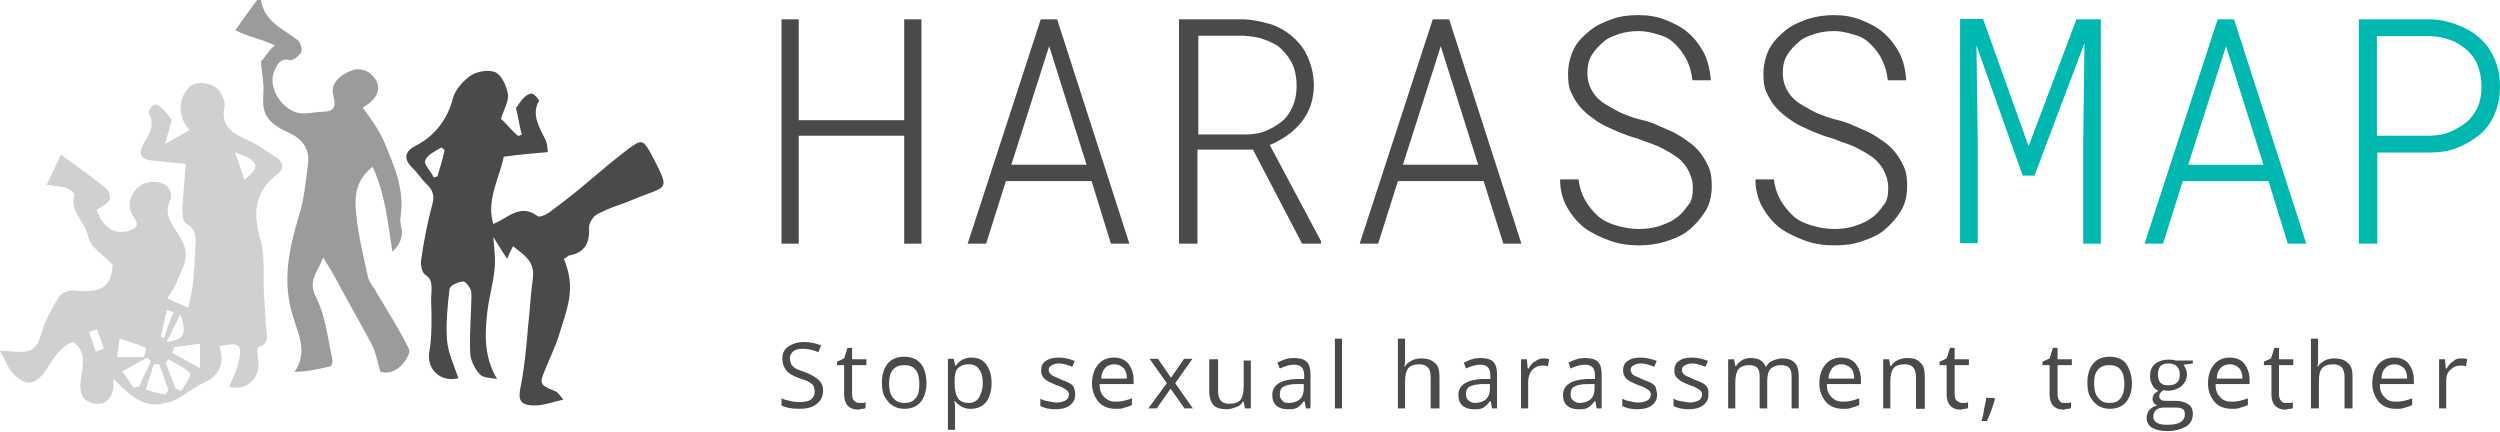
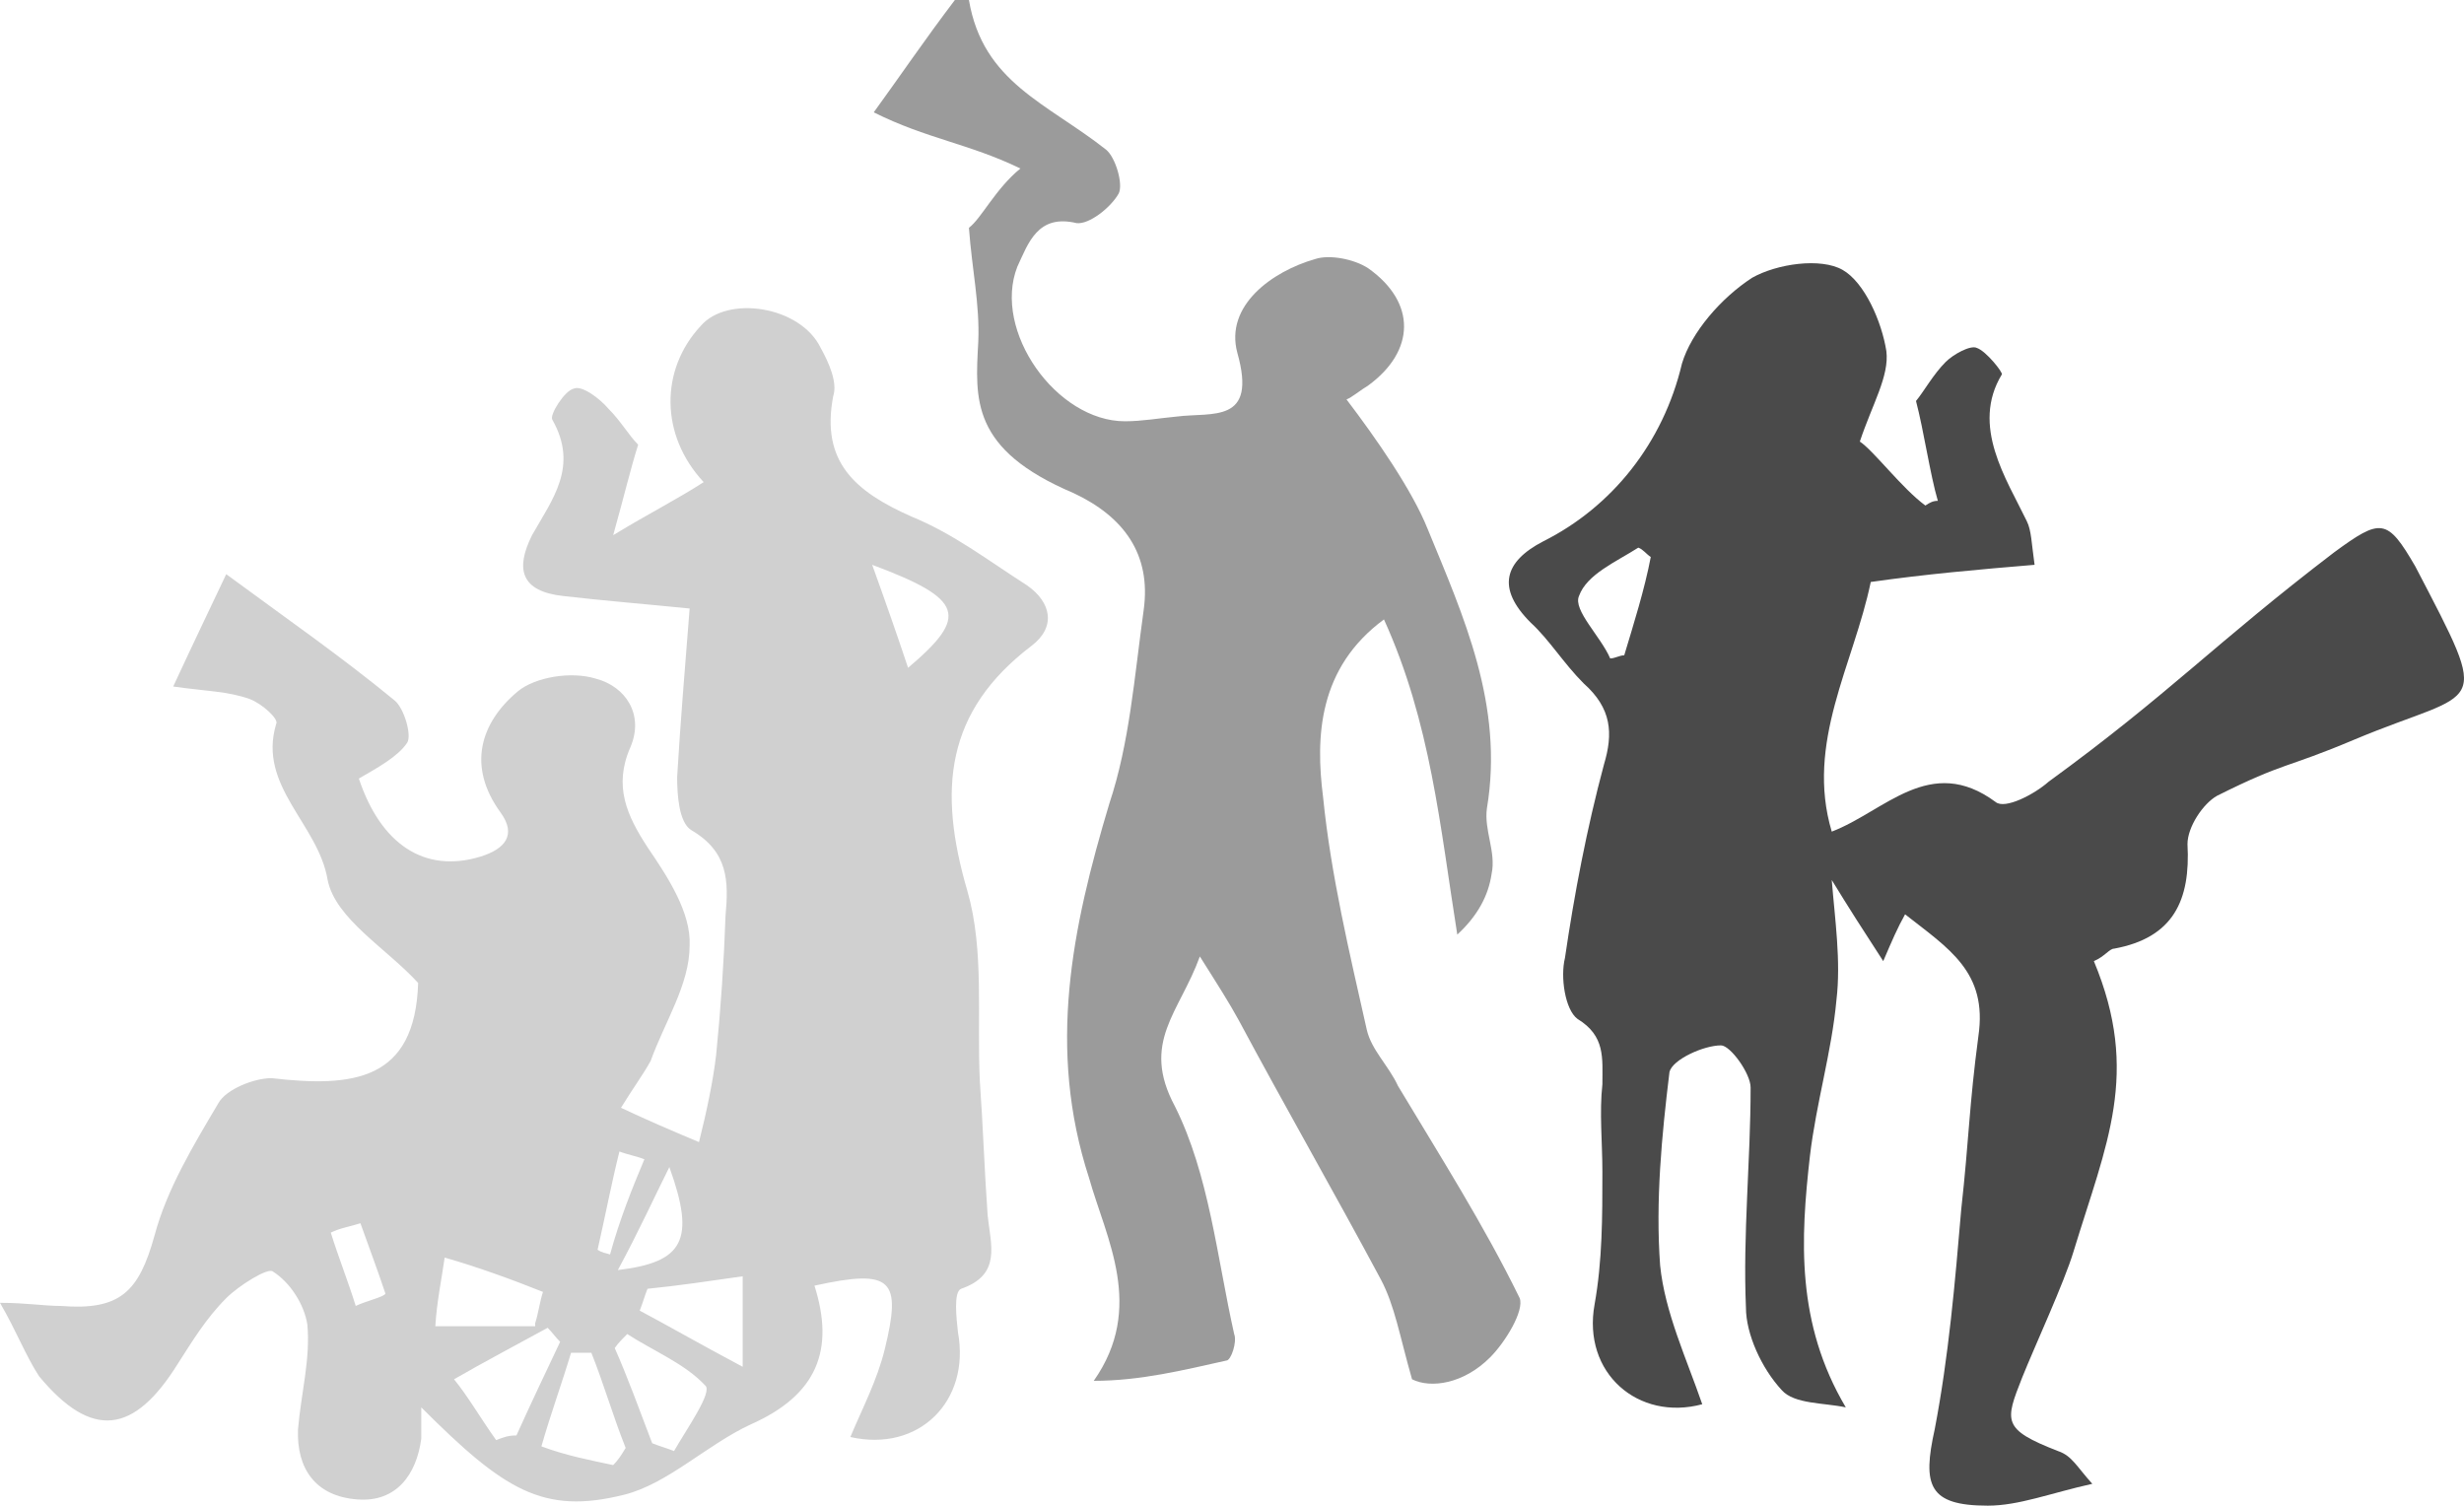
- <svg xmlns="http://www.w3.org/2000/svg" viewBox="0 0 595 102.6" width="595" height="102.6">
-   <path d="M219.3 58h-4.1V32.3h-25.1V58H186V4.6h4.1v24h25.1v-24h4.1V58zm40.5-14.9h-20.4L234.7 58h-4.4l17.4-53.4h3.9L268.8 58h-4.4l-4.6-14.9zm-19.1-3.9h17.9L249.7 11l-9 28.2zm57.5-3.6H285V58h-4.4V4.6h15c2.3 0 4.5.5 6.6 1.1 2 .6 3.9 1.7 5.5 3.1 1.6 1.4 2.8 3 3.6 4.9.8 1.9 1.4 4.1 1.4 6.6 0 1.7-.3 3.4-.8 4.9-.5 1.4-1.3 2.8-2.2 3.9-.9 1.1-2 2.2-3.3 3.1-1.3.9-2.7 1.7-4.2 2.3l12.2 22.9v.6h-4.5l-11.7-22.4zM285.1 32h11.6c1.7 0 3.3-.3 4.7-.9 1.4-.6 2.7-1.4 3.8-2.3 1.1-.9 1.9-2.2 2.5-3.6.6-1.4.9-3 .9-4.7 0-1.9-.3-3.6-.9-5-.6-1.4-1.6-2.7-2.7-3.8-1.1-1.1-2.5-1.7-4.1-2.3-1.6-.6-3.3-.8-5-.9h-10.7v23.7h-.1zm68 11.1h-20.4L328 58h-4.4L341 4.6h3.9L362.1 58h-4.3l-4.7-14.9zm-19.2-3.9h17.9L342.9 11l-9 28.2zm69 5.7c0-1.3-.2-2.3-.6-3.3-.4-1-.9-1.9-1.6-2.7-.6-.8-1.4-1.4-2.3-2-.9-.6-1.9-1.1-2.8-1.6-.9-.5-2-.9-3.1-1.3-1.1-.3-2-.8-3-1.1-1.3-.3-2.5-.8-3.8-1.3-1.3-.5-2.5-1.1-3.8-1.7-1.3-.6-2.3-1.4-3.4-2.2-1.1-.8-2-1.7-2.8-2.7-.8-1-1.4-2.2-1.9-3.3-.5-1.1-.6-2.7-.6-4.1 0-2.2.5-4.2 1.4-6 .9-1.8 2.3-3.1 3.9-4.4 1.6-1.3 3.4-2 5.3-2.7 1.9-.7 4.1-.9 6.1-.9 2.3 0 4.4.3 6.4 1.1s3.9 1.7 5.5 3.1c1.6 1.4 2.8 3 3.8 4.9.9 1.9 1.4 4.1 1.6 6.4h-4.4c-.2-1.7-.6-3.3-1.3-4.7-.7-1.4-1.6-2.7-2.7-3.8-1.1-1.1-2.3-1.9-3.9-2.3-1.6-.5-3.1-.9-4.9-.9-1.6 0-3 .2-4.4.6-1.4.5-2.8.9-3.9 1.9-1.1.9-2 1.9-2.8 3.1-.8 1.3-1.1 2.7-1.1 4.4 0 1.7.5 3.3 1.3 4.5.8 1.3 1.9 2.3 3.3 3.1 1.4.8 2.7 1.6 4.2 2.2 1.5.6 3 1.1 4.4 1.4 1.3.3 2.7.8 3.9 1.4 1.3.6 2.7 1.1 3.8 1.7 1.1.6 2.3 1.4 3.4 2.2 1.1.8 2 1.7 2.8 2.8.8 1.1 1.4 2.2 1.9 3.4.5 1.3.6 2.7.6 4.2 0 2.3-.5 4.4-1.6 6.1-1.1 1.7-2.3 3.1-3.9 4.4-1.6 1.3-3.4 2-5.5 2.7-2 .6-4.1.9-6.3.9-2.3 0-4.7-.3-6.9-1.1s-4.2-1.7-6-3c-1.7-1.3-3.1-3-4.2-4.9-1.1-1.9-1.7-4.2-1.7-6.7h4.4c.2 1.9.8 3.6 1.6 5s1.9 2.7 3.1 3.8c1.3 1.1 2.7 1.7 4.4 2.2 1.7.5 3.4.8 5.3.8 1.6 0 3.1-.2 4.5-.6 1.4-.5 2.8-.9 4.1-1.9 1.3-.8 2.2-1.9 3-3.1.9-.9 1.2-2.3 1.2-4zm46.5 0c0-1.3-.2-2.3-.6-3.3-.4-1-.9-1.9-1.6-2.7-.6-.8-1.4-1.4-2.3-2-.9-.6-1.9-1.1-2.8-1.6-.9-.5-2-.9-3.1-1.3-1.1-.3-2-.8-3-1.1-1.3-.3-2.5-.8-3.8-1.3-1.3-.5-2.5-1.1-3.8-1.7-1.3-.6-2.3-1.4-3.4-2.2-1.1-.8-2-1.7-2.8-2.7-.8-1-1.4-2.2-1.9-3.3-.5-1.1-.6-2.7-.6-4.1 0-2.2.5-4.2 1.4-6 .9-1.7 2.3-3.1 3.9-4.4 1.6-1.3 3.4-2 5.3-2.7 1.9-.6 4.1-.9 6.1-.9 2.3 0 4.4.3 6.4 1.1s3.9 1.7 5.5 3.1c1.6 1.4 2.8 3 3.8 4.9 1 1.9 1.4 4.1 1.6 6.4h-4.4c-.2-1.7-.6-3.3-1.3-4.7-.6-1.4-1.6-2.7-2.7-3.8-1.1-1.1-2.3-1.9-3.9-2.3-1.6-.5-3.1-.9-4.9-.9-1.6 0-3 .2-4.4.6-1.4.5-2.8.9-3.9 1.9-1.1.9-2 1.9-2.8 3.1-.8 1.3-1.1 2.7-1.1 4.4 0 1.7.5 3.3 1.3 4.5.8 1.3 1.9 2.3 3.3 3.1 1.4.8 2.7 1.6 4.2 2.2 1.5.6 3 1.1 4.4 1.4 1.3.3 2.7.8 3.9 1.4 1.3.6 2.7 1.1 3.8 1.7 1.1.6 2.3 1.4 3.4 2.2 1.1.8 2 1.7 2.8 2.8.8 1.1 1.4 2.2 1.9 3.4.5 1.3.6 2.7.6 4.2 0 2.3-.5 4.4-1.6 6.1-1.1 1.7-2.3 3.1-3.9 4.4-1.6 1.3-3.4 2-5.5 2.7-2.1.7-4.1.9-6.3.9-2.3 0-4.7-.3-6.9-1.1s-4.2-1.7-6-3c-1.7-1.3-3.1-3-4.2-4.9-1.1-1.9-1.7-4.2-1.7-6.7h4.4c.2 1.9.8 3.6 1.6 5s1.9 2.7 3.1 3.8c1.3 1.1 2.7 1.7 4.4 2.2 1.7.5 3.4.8 5.3.8 1.6 0 3.1-.2 4.5-.6 1.4-.5 2.8-.9 4.1-1.9 1.3-.8 2.2-1.9 3-3.1.9-.9 1.2-2.3 1.2-4z" fill="#4a4a4a" />
-   <path d="M472 4.6l10.8 30.2 11.4-30.2h5.8V58h-4.2V34.3l.3-24-11.9 31.5h-2.8l-11-31 .3 23.3v23.8h-4.2V4.5h5.5zm67.9 38.5h-20.4L514.8 58h-4.4l17.4-53.4h3.9L548.9 58h-4.4l-4.6-14.9zm-19.1-3.9h17.9L529.8 11l-9 28.2zm45-3.3V58h-4.4V4.6h16.8c2.3 0 4.5.5 6.6 1.3 2 .8 3.8 1.7 5.3 3.1 1.6 1.4 2.7 3 3.6 5 .9 2 1.3 4.1 1.3 6.6s-.5 4.7-1.3 6.6c-.8 1.9-2 3.6-3.6 4.9-1.6 1.3-3.3 2.3-5.3 3.1-2 .8-4.2 1.1-6.6 1.1h-12.4v-.4zm0-3.6h12.4c1.7 0 3.4-.3 4.9-.9 1.4-.6 2.8-1.4 3.9-2.3 1.1-.9 2-2.2 2.7-3.6.6-1.4.9-3.1.9-4.9 0-1.7-.3-3.4-.9-5-.6-1.6-1.6-2.8-2.7-3.8-1.1-.9-2.5-1.9-3.9-2.3-1.4-.5-3.1-.9-5-.9h-12.4v23.8h.1z" fill="#00b8b0" />
+ <svg xmlns="http://www.w3.org/2000/svg" viewBox="0 0 157.922 96.5" width="157.922" height="96.5">
  <path d="M41.3 74.3c-.5-.2-1.1-.3-1.6-.5-.5 2-.9 4.1-1.4 6.3.3.2.5.2.8.3.6-2.2 1.4-4.2 2.2-6.1zm-18.2 4.1c-.6.2-1.3.3-1.9.6.5 1.6 1.1 3.1 1.6 4.7.6-.3 1.9-.6 1.9-.8-.5-1.5-1.1-3.1-1.6-4.5zm32.8-42.2c.9 2.5 1.6 4.5 2.3 6.6 3.9-3.3 3.6-4.4-2.3-6.6zM39.6 81.4c4.2-.5 5-1.9 3.3-6.6-1 2-1.9 4-3.3 6.6zm-.3 12.5c.3-.3.5-.6.8-1.1-.8-2-1.4-4.1-2.2-6.1h-1.3c-.6 2-1.3 3.9-1.9 6 1.6.6 3.2.9 4.6 1.2zm2.2-11.3c-.2.5-.3.9-.5 1.4 1.7.9 3.6 2 6.6 3.6v-5.8c-2.1.3-4.1.6-6.1.8zm.3 9.9c.5.2.9.3 1.4.5.8-1.4 2.5-3.8 2-4.2-1.3-1.4-3.3-2.2-5-3.3-.3.3-.6.6-.8.9.8 1.8 1.6 4 2.4 6.1zm-7.5-7.7c.2-.6.3-1.4.5-2-2-.8-4.2-1.6-6.3-2.2-.2 1.4-.5 2.8-.6 4.4h6.4v-.2zm-2.5 7.5c.5-.2.8-.3 1.3-.3.9-2 1.9-4.1 2.8-6-.3-.3-.5-.6-.8-.9-2 1.1-4.1 2.2-6 3.3.9 1.1 1.7 2.5 2.7 3.9zM3.9 83.7c3.8.3 5-.9 6-4.5.8-3 2.5-5.8 4.1-8.5.5-.9 2.3-1.6 3.4-1.6 5.2.6 9.2.2 9.4-6.1-2-2.2-5.3-4.1-5.8-6.6-.6-3.6-4.5-6-3.3-10 .2-.3-.9-1.3-1.7-1.6-1.4-.5-2.8-.5-4.9-.8 1.3-2.8 2.5-5.3 3.4-7.2 3.8 2.8 7.4 5.3 10.8 8.1.6.5 1.1 2.2.8 2.7-.6.9-1.9 1.6-3.1 2.3 1.4 4.2 4.2 6.1 7.8 5 1.6-.5 2.3-1.4 1.3-2.8-2.2-3-1.3-5.8 1.1-7.8 1.1-.9 3.4-1.3 5-.8 1.9.5 3.1 2.3 2.2 4.4-1.1 2.5-.2 4.4 1.1 6.4 1.3 1.9 2.8 4.2 2.7 6.3 0 2.5-1.6 4.9-2.5 7.4-.5.9-1.1 1.7-1.9 3 1.7.8 3.1 1.4 5 2.2.5-2 .9-3.9 1.1-5.6.3-3 .5-6 .6-8.9.2-2.2.2-4.1-2.2-5.5-.8-.5-.9-2.3-.9-3.4.2-3.4.5-7 .8-10.8-3-.3-5.5-.5-8.1-.8-2.7-.3-3.1-1.7-2-3.9 1.3-2.3 3-4.4 1.3-7.4-.2-.3.8-1.9 1.4-2 .5-.2 1.6.6 2.2 1.3.8.8 1.3 1.7 1.9 2.3-.5 1.6-.9 3.3-1.6 5.8 2.3-1.4 4.1-2.3 5.8-3.4-2.8-3-2.8-7.2-.2-10 1.7-2 6.4-1.3 7.7 1.4.5.9 1.1 2.2.8 3.1-.8 4.2 1.4 6.1 5 7.7 2.7 1.1 4.9 2.8 7.4 4.4 1.6 1.1 1.9 2.7.3 3.9-5.5 4.2-6 9.2-4.1 15.7 1.1 3.8.6 8.1.8 12.2.2 2.8.3 5.8.5 8.6.2 1.9.9 3.8-1.7 4.7-.5.2-.3 1.9-.2 2.8.8 4.4-2.5 7.7-6.9 6.7.8-1.9 1.7-3.6 2.2-5.6 1.1-4.5.5-5.2-4.5-4.1 1.3 4.1.2 7-4.1 8.9-2.8 1.3-5.3 3.8-8.1 4.5-5.2 1.3-7.7-.3-13-5.6v2c-.3 2.3-1.6 4.1-4.1 3.9-2.7-.2-3.9-2-3.8-4.5.2-2.3.8-4.5.6-6.7-.2-1.3-1.1-2.7-2.2-3.4-.3-.3-2.2.9-3 1.7-1.3 1.3-2.2 2.8-3.1 4.2-2.8 4.5-5.5 4.9-8.9.8-.9-1.4-1.4-2.8-2.5-4.7 1.7 0 2.8.2 3.9.2z" fill="#d0d0d0" />
  <path d="M103.2 42.2c.3 0 .6-.2.9-.2.6-2 1.3-4.2 1.7-6.3-.3-.2-.5-.5-.8-.6-1.4.9-3.3 1.7-3.8 3.1-.4.9 1.4 2.6 2 4m30.9 52.9c-2.7.6-4.7 1.4-6.7 1.4-3.8 0-4.2-1.3-3.4-4.9.9-4.7 1.3-9.4 1.7-14.1.5-4.5.5-6.6 1.1-11.1.6-4.1-1.9-5.6-4.7-7.8-.5.9-.8 1.6-1.4 3-1.3-2-2.2-3.4-3.3-5.2.2 2.5.6 5.2.3 7.7-.3 3.3-1.3 6.6-1.7 10-.6 5.3-.9 10.7 2.3 16.1-1.4-.3-3.3-.2-4.1-1.1-1.3-1.4-2.3-3.6-2.3-5.3-.2-4.7.3-9.4.3-14.1 0-.9-1.3-2.7-1.9-2.7-1.1 0-3.1.9-3.3 1.7-.5 4.1-.9 8.3-.6 12.4.3 3 1.7 6 2.7 8.9-4.1 1.1-7.7-2-6.9-6.4.5-2.8.5-5.6.5-8.5 0-1.9-.2-3.8 0-5.6 0-1.7.2-3.1-1.6-4.2-.8-.6-1.1-2.7-.8-3.9.6-4.1 1.4-8.3 2.5-12.4.6-2 .5-3.6-1.3-5.2-1.3-1.3-2.2-2.8-3.4-3.9-2.2-2.2-1.7-3.9.8-5.2 4.4-2.2 7.7-6.3 8.9-11.4.6-2 2.5-4.2 4.5-5.5 1.6-.9 4.4-1.3 5.8-.5 1.4.8 2.5 3.3 2.8 5.2.2 1.6-.9 3.4-1.7 5.8.9.6 2.7 3 4.2 4.1.3-.2.5-.3.8-.3-.5-1.7-.9-4.5-1.4-6.4.5-.6 1.1-1.7 1.9-2.5.5-.5 1.6-1.1 2-.9.6.2 1.7 1.6 1.6 1.7-2 3.3.3 6.7 1.6 9.4.3.6.3 1.4.5 2.8-3.6.3-7 .6-10.5 1.1-1.1 5.3-4.2 10.3-2.5 16 3.4-1.3 6.3-5 10.5-1.9.6.5 2.5-.5 3.4-1.3 7.7-5.6 10.7-8.9 18.3-14.7 3-2.2 3.4-2.2 5.2.9 5 9.6 4.2 7.7-3.9 11.1-4.5 1.9-4.4 1.4-8.8 3.6-.9.5-1.9 2-1.9 3.1.2 3.6-.9 6-4.7 6.7-.3 0-.6.5-1.3.8 3 7.2.8 11.7-1.3 18.6-.6 2-2.5 6.1-3.3 8.1-1.1 2.8-1.3 3.3 2.3 4.7.9.3 1.2 1 2.2 2.1" fill="#4a4a4a" />
  <path d="M62.1 14.6c.8-.6 1.7-2.5 3.3-3.8-3.3-1.6-6-1.9-9.4-3.6C57.6 5 59.3 2.5 61.2 0h.9c.9 5.3 5 6.6 8.8 9.6.6.5 1.1 2.2.8 2.8-.5.9-1.9 2-2.7 1.9-2.5-.6-3.1 1.3-3.8 2.8-1.6 4.1 2.5 9.9 6.9 9.9 1.1 0 2.2-.2 3.3-.3 2.3-.3 5.2.5 3.9-4.1-.8-3 2.2-5.2 5-6 .9-.3 2.5 0 3.4.6 3.1 2.2 3 5.3 0 7.5-.5.3-1.1.8-1.4.9 1.9 2.5 4.2 5.8 5.2 8.3 2.3 5.6 4.9 11.3 3.8 17.9-.2 1.4.6 2.8.3 4.2-.2 1.4-.9 2.7-2.2 3.9-1.1-6.9-1.7-13.6-4.7-20.2-4.2 3.1-4.4 7.5-3.9 11.4.5 5 1.7 10 2.8 14.9.3 1.3 1.4 2.3 2 3.6 2.7 4.5 5.5 8.9 7.8 13.6.3.8-.9 2.8-1.9 3.8-1.7 1.7-3.8 2-5 1.4-.8-2.8-1.1-4.7-2-6.4-3-5.6-6.1-11-9.1-16.6-.6-1.1-1.3-2.2-2.5-4.1-1.3 3.6-3.8 5.5-1.6 9.6 2.2 4.4 2.7 9.7 3.8 14.6.2.5-.2 1.7-.5 1.7-2.7.6-5.5 1.3-8.5 1.3 3.3-4.7.8-9.1-.3-13-2.7-8.3-1.1-16 1.3-24 1.3-3.9 1.6-8.1 2.2-12.4.5-3.6-1.3-6-4.5-7.5-6.6-2.8-6.3-6-6.1-9.7.1-2.4-.4-4.6-.6-7.3" fill="#9b9b9b" />
-   <path d="M195.9 92.9c0 1.4-.5 2.5-1.6 3.3-1.1.8-2.3 1.1-4.1 1.1-1.9 0-3.3-.3-4.2-.8v-1.7c.6.3 1.4.5 2 .6.6.2 1.6.3 2.2.3 1.3 0 2.2-.2 2.8-.6.6-.5.9-1.1.9-1.9 0-.5-.2-.9-.3-1.4-.2-.3-.6-.6-1.1-.9-.5-.3-1.3-.6-2.3-.9-1.4-.5-2.5-1.1-3.1-1.9-.6-.8-.9-1.7-.9-2.8 0-1.3.5-2.2 1.4-2.8.9-.6 2-1.1 3.6-1.1s3 .3 4.2.8l-.6 1.6c-1.3-.5-2.5-.8-3.8-.8-.9 0-1.7.2-2.2.6-.5.5-.8.9-.8 1.7 0 .5.2.9.3 1.4.2.3.5.6.9.9.5.3 1.3.6 2.2.9 1.6.6 2.8 1.3 3.4 1.9.8.7 1.1 1.6 1.1 2.5zm8.6 3h.9c.3 0 .5-.2.6-.2v1.4c-.2.2-.5.2-.8.2-.3 0-.8.2-.9.2-2.2 0-3.4-1.3-3.4-3.6v-7h-1.7v-.8l1.7-.8.8-2.5h1.1v2.7h3.4v1.4h-3.4v6.9c0 .8.2 1.3.5 1.6.3.2.6.5 1.2.5zm16-4.7c0 1.9-.5 3.4-1.4 4.5-.9 1.1-2.3 1.6-3.9 1.6-1.1 0-2-.3-2.8-.8-.8-.5-1.4-1.3-1.9-2.2-.5-.9-.6-2-.6-3.3 0-1.9.5-3.4 1.4-4.5.9-1.1 2.3-1.6 3.9-1.6s3 .5 3.9 1.6c1 1.1 1.4 3 1.4 4.7zm-8.9 0c0 1.6.3 2.7.9 3.4.6.8 1.4 1.3 2.7 1.3 1.3 0 2-.3 2.7-1.1.7-.8.9-1.9.9-3.4s-.3-2.7-.9-3.4c-.6-.8-1.6-1.1-2.7-1.1s-2 .3-2.7 1.1c-.6.7-.9 1.8-.9 3.2zm19.3 6.1c-.8 0-1.4-.2-2-.5-.6-.3-1.1-.8-1.6-1.3h-.2c.2.6.2 1.4.2 1.9v4.9h-1.7V85.4h1.4l.3 1.6h.2c.5-.6.9-1.1 1.6-1.4.6-.3 1.3-.5 2-.5 1.6 0 2.8.5 3.6 1.6.8 1.1 1.3 2.5 1.3 4.5 0 1.9-.5 3.4-1.3 4.5-1 1.2-2.3 1.6-3.8 1.6zm-.2-10.6c-1.3 0-2 .3-2.7.9-.6.6-.8 1.7-.8 3.1v.5c0 1.7.3 2.8.8 3.6.6.8 1.4 1.1 2.7 1.1.9 0 1.9-.5 2.3-1.3.5-.8.9-1.9.9-3.4 0-1.4-.3-2.7-.9-3.3-.4-.8-1.4-1.2-2.3-1.2zm25.2 7.3c0 1.1-.5 1.9-1.3 2.5-.8.6-1.9.9-3.4.9s-2.8-.3-3.6-.8v-1.7c.6.3 1.1.5 1.9.6.8.1 1.3.3 1.9.3.9 0 1.6-.2 2.2-.5.5-.3.8-.8.8-1.4 0-.5-.2-.8-.6-1.1-.5-.3-1.1-.8-2.3-1.1-1.1-.5-1.9-.8-2.3-1.1-.5-.3-.8-.6-1.1-1.1-.3-.5-.3-.8-.3-1.4 0-.9.3-1.7 1.1-2.2.8-.6 1.9-.8 3.1-.8 1.3 0 2.5.3 3.8.8l-.6 1.4c-1.3-.5-2.2-.8-3.1-.8-.8 0-1.4.2-1.9.5s-.6.6-.6 1.1c0 .3.2.6.3.8.2.2.5.5.8.6.3.1 1.1.5 2 .9 1.4.5 2.3.9 2.8 1.6.3.8.4 1.3.4 2zm9.7 3.3c-1.7 0-3.1-.5-4.1-1.6-.9-1.1-1.6-2.5-1.6-4.4 0-1.9.5-3.4 1.4-4.5.9-1.1 2.2-1.7 3.8-1.7 1.4 0 2.7.5 3.4 1.4.7.9 1.3 2.2 1.3 3.8v1.1h-8.1c0 1.4.3 2.3 1.1 3.1.8.8 1.6 1.1 2.8 1.1 1.2 0 2.5-.3 3.8-.8v1.6c-.6.3-1.3.5-1.7.6-.7.3-1.3.3-2.1.3zm-.4-10.6c-.9 0-1.7.3-2.2.9-.5.6-.9 1.4-.9 2.5h6.1c0-1.1-.3-2-.8-2.5-.7-.6-1.3-.9-2.2-.9zm12.5 4.5l-4.1-5.8h2l3.1 4.5 3.1-4.5h2l-4.1 5.8 4.2 6h-2l-3.3-4.7-3.3 4.7h-2l4.4-6zm12.2-5.8v7.7c0 .9.2 1.7.6 2.2.4.5 1.1.8 2 .8 1.3 0 2.2-.3 2.7-.9.5-.6.8-1.7.8-3.3v-6.1h1.7v11.4h-1.4l-.3-1.6h-.2c-.3.6-.9 1.1-1.6 1.3-.6.2-1.4.5-2.2.5-1.4 0-2.5-.3-3.1-.9-.6-.6-1.1-1.7-1.1-3.3v-7.7h2.1v-.1zm20.9 11.8l-.3-1.7h-.2c-.6.8-1.1 1.3-1.7 1.6-.6.3-1.3.3-2.2.3-1.1 0-2-.3-2.7-.9-.6-.6-.9-1.4-.9-2.5 0-2.3 1.9-3.6 5.6-3.8h2v-.8c0-.9-.2-1.6-.6-2-.5-.5-1.1-.6-1.9-.6-.9 0-2 .3-3.3.9l-.6-1.4c.6-.3 1.3-.6 1.9-.8.6-.2 1.4-.3 2-.3 1.4 0 2.5.3 3.1.9.6.6.9 1.6.9 3v8.1h-1.1zm-4.1-1.3c1.1 0 2-.3 2.7-.9.6-.6.9-1.4.9-2.5v-1.1h-1.7c-1.4 0-2.5.3-3.1.6-.6.3-.9.9-.9 1.9 0 .6.2 1.1.6 1.4.2.5.9.6 1.5.6zm12.7 1.3h-1.7V80.6h1.7v16.6zm21.1 0v-7.5c0-.9-.2-1.7-.6-2.2-.5-.5-1.1-.8-2-.8-1.3 0-2.2.3-2.7.9-.5.6-.8 1.7-.8 3.3v6.3h-1.7V80.6h1.7v5c0 .6 0 1.1-.2 1.6h.2c.3-.6.8-.9 1.6-1.4.6-.3 1.4-.5 2.2-.5 1.4 0 2.5.3 3.3 1.1.8.6 1.1 1.7 1.1 3.3v7.5h-2.1zm14.6 0l-.3-1.7h-.2c-.6.8-1.1 1.3-1.7 1.6-.6.3-1.3.3-2.2.3-1.1 0-2-.3-2.7-.9-.6-.6-.9-1.4-.9-2.5 0-2.3 1.9-3.6 5.6-3.8h2v-.8c0-.9-.2-1.6-.6-2-.5-.5-1.1-.6-1.9-.6-.9 0-2 .3-3.3.9l-.5-1.4c.6-.3 1.3-.6 1.9-.8.6-.2 1.4-.3 2-.3 1.4 0 2.5.3 3.1.9.6.6.9 1.6.9 3v8.1h-1.2zm-4.1-1.3c1.1 0 2-.3 2.7-.9.6-.6.9-1.4.9-2.5v-1.1h-1.7c-1.4 0-2.5.3-3.1.6-.6.3-.9.9-.9 1.9 0 .6.2 1.1.6 1.4.4.3.9.6 1.5.6zm16.3-10.6c.5 0 .9 0 1.4.2l-.3 1.7c-.5-.2-.9-.2-1.3-.2-.9 0-1.7.3-2.5 1.1-.6.8-.9 1.7-.9 2.8v6.3H362V85.5h1.4l.2 2.2h.2c.5-.8.9-1.4 1.6-1.7.5-.4 1.1-.7 1.9-.7zM380 97.2l-.3-1.7h-.2c-.6.8-1.1 1.3-1.7 1.6-.6.3-1.3.3-2.2.3-1.1 0-2-.3-2.7-.9-.6-.6-.9-1.4-.9-2.5 0-2.3 1.9-3.6 5.6-3.8h2v-.8c0-.9-.2-1.6-.6-2-.5-.5-1.1-.6-1.9-.6-.9 0-2 .3-3.3.9l-.5-1.4c.6-.3 1.3-.6 1.9-.8.6-.2 1.4-.3 2-.3 1.4 0 2.5.3 3.1.9.6.6.9 1.6.9 3v8.1H380zm-4.1-1.3c1.1 0 2-.3 2.7-.9.6-.6.9-1.4.9-2.5v-1.1h-1.7c-1.4 0-2.5.3-3.1.6-.6.3-.9.9-.9 1.9 0 .6.2 1.1.6 1.4.4.3.9.6 1.5.6zm18.5-1.9c0 1.1-.5 1.9-1.3 2.5-.8.6-1.9.9-3.4.9s-2.8-.3-3.6-.8v-1.7c.6.3 1.1.5 1.9.6.6.2 1.3.3 1.9.3.9 0 1.6-.2 2.2-.5.5-.3.8-.8.8-1.4 0-.5-.2-.8-.6-1.1-.5-.3-1.1-.8-2.3-1.1-1.1-.5-1.9-.8-2.3-1.1-.5-.3-.8-.6-1.1-1.1-.2-.3-.3-.8-.3-1.4 0-.9.3-1.7 1.1-2.2.8-.6 1.9-.8 3.1-.8 1.3 0 2.5.3 3.8.8l-.6 1.4c-1.3-.5-2.2-.8-3.1-.8-.8 0-1.4.2-1.9.5s-.6.6-.6 1.1c0 .3.2.6.3.8.1.2.5.5.8.6.3.1 1.1.5 2 .9 1.4.5 2.3.9 2.8 1.6.1.5.4 1.3.4 2zm12.2 0c0 1.1-.5 1.9-1.3 2.5-.8.6-1.9.9-3.4.9s-2.8-.3-3.6-.8v-1.7c.6.3 1.1.5 1.9.6.8.1 1.3.3 1.9.3.9 0 1.6-.2 2.2-.5.5-.3.8-.8.8-1.4 0-.5-.2-.8-.6-1.1-.5-.3-1.1-.8-2.3-1.1-1.1-.5-1.9-.8-2.3-1.1-.4-.3-.8-.6-1.1-1.1-.3-.5-.3-.8-.3-1.4 0-.9.3-1.7 1.1-2.2.8-.6 1.9-.8 3.1-.8 1.3 0 2.5.3 3.8.8l-.6 1.4c-1.3-.5-2.2-.8-3.1-.8-.8 0-1.4.2-1.9.5s-.6.6-.6 1.1c0 .3.2.6.3.8.2.2.5.5.8.6.3.1 1.1.5 2 .9 1.4.5 2.3.9 2.8 1.6.5.7.4 1.3.4 2zm19.8 3.2v-7.7c0-.9-.2-1.6-.6-2-.4-.4-1.1-.6-1.9-.6-1.1 0-1.9.3-2.5.9-.6.6-.8 1.6-.8 3v6.4h-1.8v-7.7c0-.9-.2-1.6-.6-2-.4-.4-1.1-.6-1.9-.6-1.1 0-1.9.3-2.5.9-.5.6-.8 1.7-.8 3.3v6.1h-1.7V85.5h1.4l.3 1.6h.2c.3-.6.8-.9 1.4-1.4.6-.3 1.3-.5 2-.5 1.9 0 3 .6 3.6 2h.2c.3-.6.8-1.1 1.6-1.4.8-.3 1.4-.5 2.2-.5 1.3 0 2.3.3 3 1.1.6.6.9 1.7.9 3.3v7.5h-1.7zm12.3.1c-1.7 0-3.1-.5-4.1-1.6-.9-1.1-1.6-2.5-1.6-4.4 0-1.9.5-3.4 1.4-4.5.9-1.1 2.2-1.7 3.8-1.7 1.4 0 2.7.5 3.4 1.4.7.9 1.3 2.2 1.3 3.8v1.1h-8.1c0 1.4.3 2.3 1.1 3.1.8.8 1.6 1.1 2.8 1.1 1.2 0 2.5-.3 3.8-.8v1.6c-.6.3-1.3.5-1.7.6-.6.3-1.3.3-2.1.3zm-.4-10.6c-.9 0-1.7.3-2.2.9-.5.6-.9 1.4-.9 2.5h6.1c0-1.1-.3-2-.8-2.5-.7-.6-1.4-.9-2.2-.9zM456 97.2v-7.5c0-.9-.2-1.7-.6-2.2-.4-.5-1.1-.8-2-.8-1.3 0-2.2.3-2.7.9-.5.6-.8 1.7-.8 3.3v6.3h-1.7V85.5h1.4l.3 1.6h.2c.3-.6.9-1.1 1.6-1.4.6-.3 1.4-.5 2.2-.5 1.4 0 2.5.3 3.1 1.1.8.6 1.1 1.7 1.1 3.3v7.7H456zm10.9-1.3h.9c.3 0 .5-.2.6-.2v1.4c-.2.2-.5.2-.8.2-.3 0-.8.2-.9.2-2.2 0-3.4-1.3-3.4-3.6v-7h-1.7v-.8l1.7-.8.8-2.5h1.1v2.7h3.4v1.4h-3.4v6.9c0 .8.2 1.3.5 1.6.3.2.8.5 1.2.5zm7.7-1.2l.2.3c-.2.8-.5 1.6-.8 2.5-.3.9-.8 1.9-1.1 2.7h-1.3c.2-.8.5-1.7.6-2.8.2-1.1.5-2 .5-2.7h1.9zm16.8 1.2h.9c.3 0 .5-.2.6-.2v1.4c-.2.2-.5.2-.8.2-.3 0-.8.2-.9.2-2.2 0-3.4-1.3-3.4-3.6v-7h-1.7v-.8l1.7-.8.8-2.5h1.1v2.7h3.4v1.4h-3.4v6.9c0 .8.2 1.3.5 1.6.2.4.5.5 1.2.5zm16-4.7c0 1.9-.5 3.4-1.4 4.5-.9 1.1-2.3 1.6-3.9 1.6-1.1 0-2-.3-2.8-.8-.8-.5-1.4-1.3-1.9-2.2-.5-.9-.6-2-.6-3.3 0-1.9.5-3.4 1.4-4.5.9-1.1 2.3-1.6 3.9-1.6s3 .5 3.9 1.6c.9 1.4 1.4 3 1.4 4.7zm-9 0c0 1.6.3 2.7.9 3.4.6.8 1.4 1.3 2.7 1.3 1.3 0 2-.3 2.7-1.1.6-.8.9-1.9.9-3.4s-.3-2.7-.9-3.4c-.6-.8-1.6-1.1-2.7-1.1s-2 .3-2.7 1.1c-.7.8-.9 1.8-.9 3.2zm23.5-5.8v1.1l-2.2.3c.2.3.3.6.5.9.2.5.3.8.3 1.4 0 1.1-.5 2-1.3 2.8-.8.6-1.9 1.1-3.3 1.1-.3 0-.6 0-.9-.2-.8.5-1.1.9-1.1 1.6 0 .3.2.6.5.8.3.2.8.2 1.4.2h2c1.3 0 2.2.3 3 .8.8.5 1.1 1.3 1.1 2.3 0 1.3-.5 2.3-1.6 3-1.1.6-2.5 1.1-4.5 1.1-1.6 0-2.7-.3-3.6-.8-.9-.5-1.3-1.4-1.3-2.3 0-.8.2-1.3.6-1.9.5-.5 1.1-.9 1.9-1.1-.3-.2-.6-.3-.8-.6-.2-.3-.3-.6-.3-.9 0-.5.2-.8.3-1.1.2-.3.6-.6 1.1-.9-.6-.3-1.1-.6-1.4-1.3-.3-.6-.6-1.3-.6-2 0-1.3.3-2.3 1.1-3 .8-.7 1.9-1.1 3.3-1.1.6 0 1.1 0 1.7.2h4.1v-.4zm-9.4 13.8c0 .6.3 1.1.8 1.4.5.3 1.3.5 2.3.5 1.6 0 2.7-.2 3.3-.6.8-.5 1.1-1.1 1.1-1.9 0-.6-.2-1.1-.6-1.3-.5-.3-1.1-.3-2.2-.3H515c-.8 0-1.4.2-1.9.6-.4.5-.6.8-.6 1.6zm1.1-10c0 .8.2 1.4.6 1.9.5.5 1.1.6 1.9.6 1.7 0 2.7-.8 2.7-2.5s-.9-2.7-2.7-2.7c-.8 0-1.4.2-1.9.6-.4.5-.6 1.1-.6 2.1zm17.6 8.1c-1.7 0-3.1-.5-4.1-1.6-.9-1.1-1.6-2.5-1.6-4.4 0-1.9.5-3.4 1.4-4.5.9-1.1 2.2-1.7 3.8-1.7 1.4 0 2.7.5 3.4 1.4.7.9 1.3 2.2 1.3 3.8v1.1h-8.1c0 1.4.3 2.3 1.1 3.1.6.8 1.6 1.1 2.8 1.1 1.3 0 2.5-.3 3.8-.8v1.6c-.6.3-1.3.5-1.7.6-.7.3-1.4.3-2.1.3zm-.5-10.6c-.9 0-1.7.3-2.2.9-.6.6-.9 1.4-.9 2.5h6.1c0-1.1-.3-2-.8-2.5-.6-.6-1.3-.9-2.2-.9zm13.5 9.2h.9c.3 0 .5-.2.6-.2v1.4c-.2.2-.5.2-.8.2-.3 0-.8.2-.9.2-2.2 0-3.4-1.3-3.4-3.6v-7h-1.8v-.8l1.7-.8.8-2.5h1.1v2.7h3.4v1.4h-3.4v6.9c0 .8.2 1.3.5 1.6.2.4.6.5 1.3.5zm13.8 1.3v-7.5c0-.9-.2-1.7-.6-2.2-.5-.5-1.1-.8-2-.8-1.3 0-2.2.3-2.7.9-.6.6-.8 1.7-.8 3.3v6.3H550V80.6h1.7v5c0 .6 0 1.1-.2 1.6h.2c.3-.6.8-.9 1.6-1.4.6-.3 1.4-.5 2.2-.5 1.4 0 2.5.3 3.3 1.1.8.6 1.1 1.7 1.1 3.3v7.5H558zm12.3.1c-1.7 0-3.1-.5-4.1-1.6-.9-1.1-1.6-2.5-1.6-4.4 0-1.9.5-3.4 1.4-4.5.9-1.1 2.2-1.7 3.8-1.7 1.4 0 2.7.5 3.4 1.4.7.9 1.3 2.2 1.3 3.8v1.1h-8.1c0 1.4.3 2.3 1.1 3.1.6.8 1.6 1.1 2.8 1.1 1.3 0 2.5-.3 3.8-.8v1.6c-.6.3-1.3.5-1.7.6-.7.3-1.3.3-2.1.3zm-.4-10.6c-.9 0-1.7.3-2.2.9-.6.6-.9 1.4-.9 2.5h6.1c0-1.1-.3-2-.8-2.5-.7-.6-1.3-.9-2.2-.9zm15.9-1.4c.5 0 .9 0 1.4.2l-.3 1.7c-.5-.2-.9-.2-1.3-.2-.9 0-1.7.3-2.5 1.1s-.9 1.7-.9 2.8v6.3h-1.7V85.5h1.4l.2 2.2h.2c.5-.8.9-1.4 1.6-1.7.5-.6 1.1-.7 1.9-.7z" fill="#4a4a4a" />
</svg>
